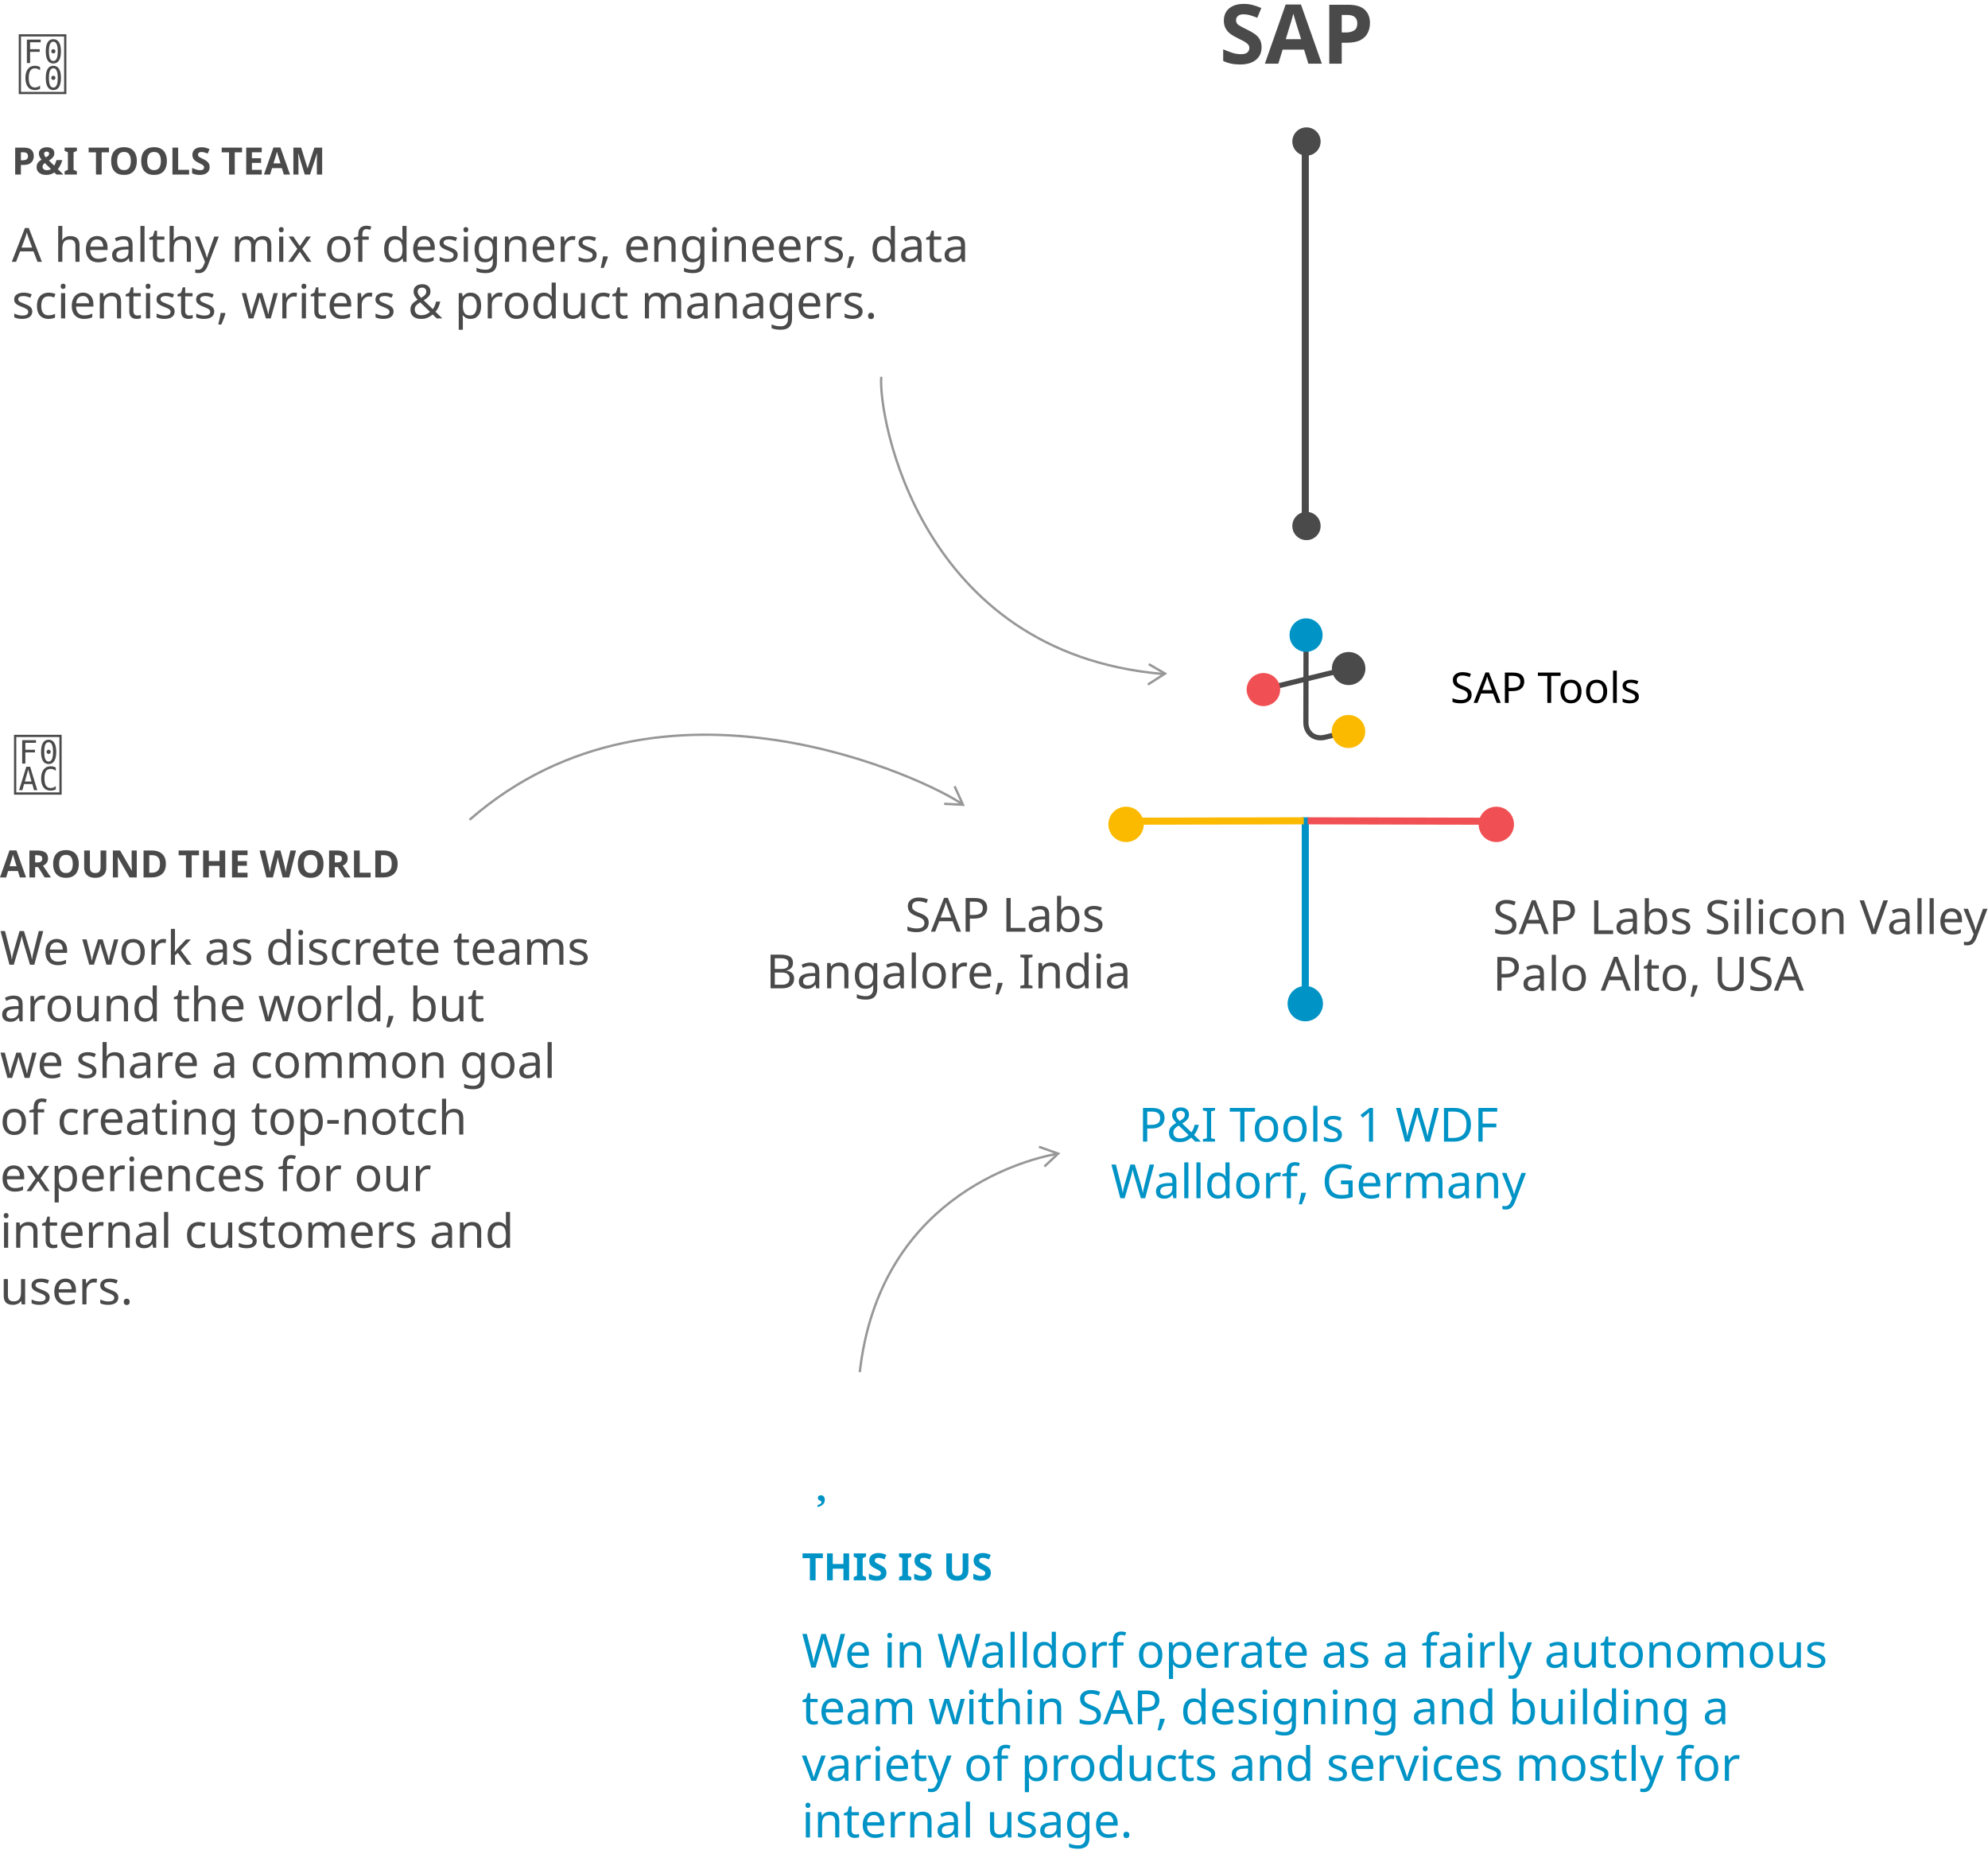
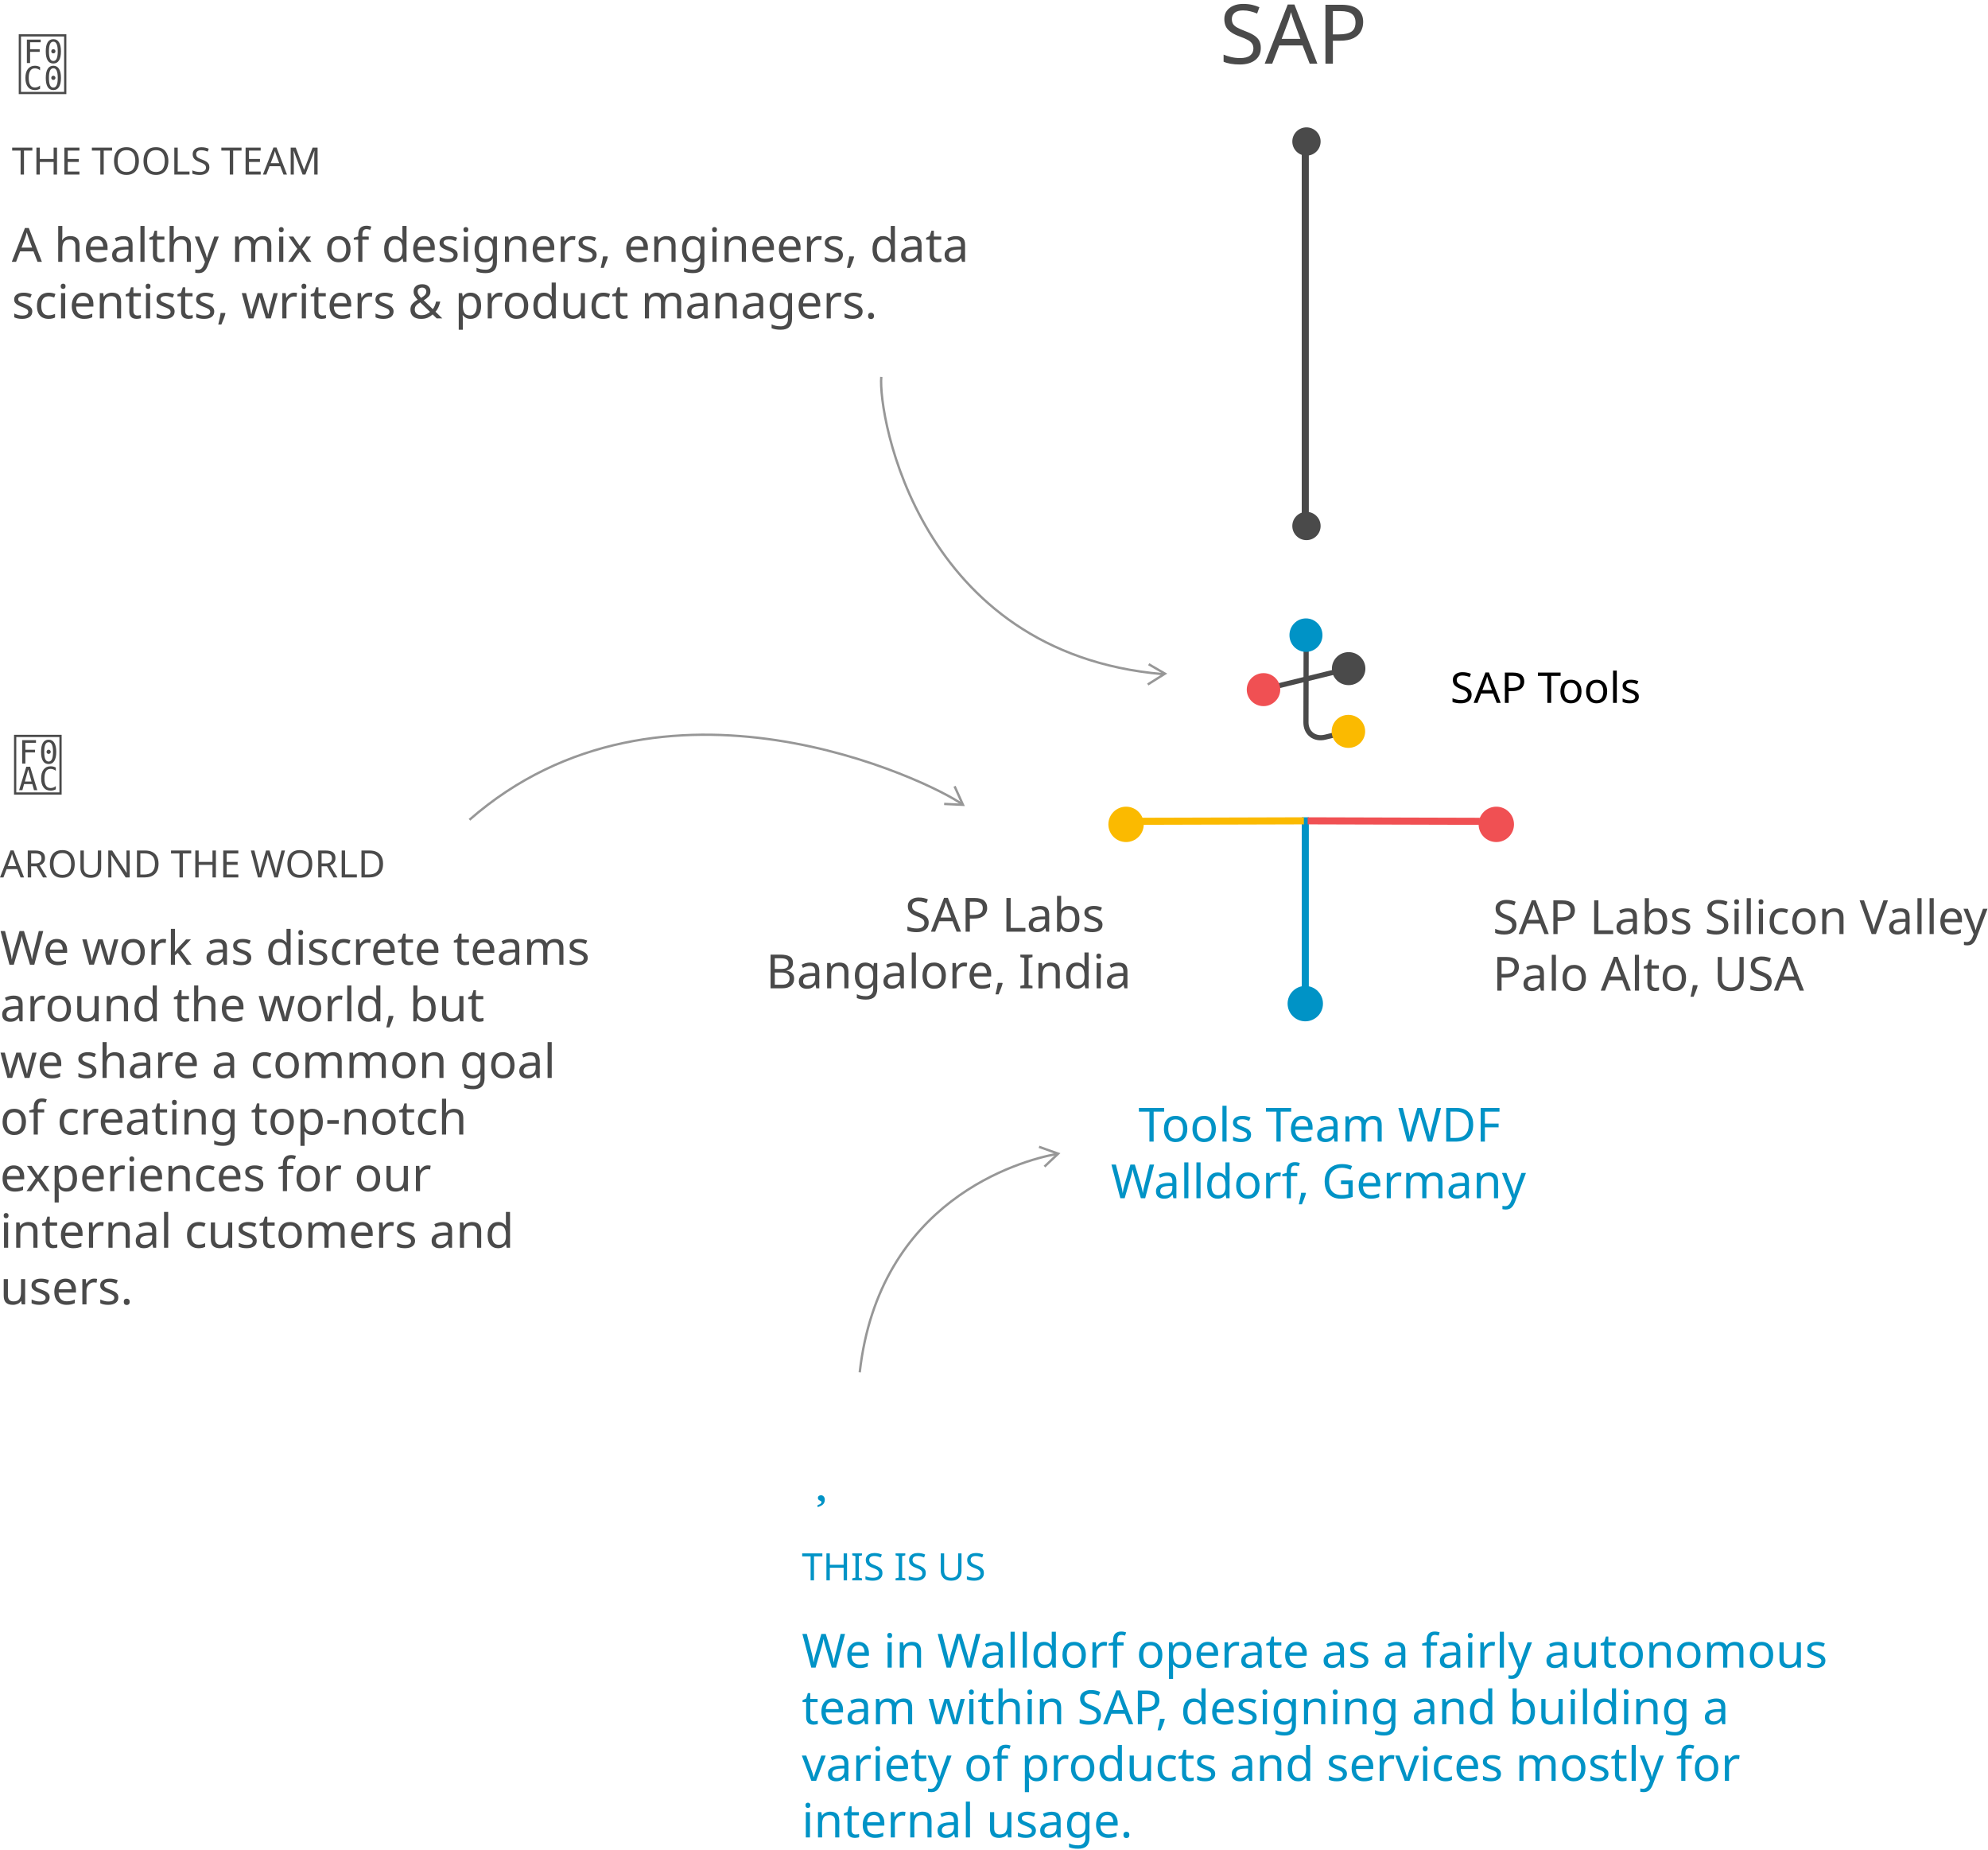
- <svg xmlns="http://www.w3.org/2000/svg" width="843px" height="784px" viewBox="0 0 843 784" version="1.1">
-   <defs />
-   <g id="Page-2" stroke="none" stroke-width="1" fill="none" fill-rule="evenodd">
-     <g id="Desktop-HD-P&amp;I" transform="translate(-178, -1838)">
+ <svg xmlns="http://www.w3.org/2000/svg" version="1.1" id="Layer_1" x="0px" y="0px" viewBox="0 0 843 784" style="enable-background:new 0 0 843 784;" xml:space="preserve">
+   <style type="text/css">
+ 	.st0{fill:#0093C6;}
+ 	.st1{font-family:'BentonSans-Light';}
+ 	.st2{font-size:20px;}
+ 	.st3{fill:#4A4A4A;}
+ 	.st4{fill:none;stroke:#4A4A4A;stroke-width:3;stroke-linecap:square;}
+ 	.st5{fill:none;stroke:#0093C6;stroke-width:3;stroke-linecap:square;}
+ 	.st6{fill:none;stroke:#FBBA00;stroke-width:3;stroke-linecap:square;}
+ 	.st7{fill:none;stroke:#F05053;stroke-width:3;stroke-linecap:square;}
+ 	.st8{fill:#F05053;}
+ 	.st9{fill:#FBBA00;}
+ 	.st10{fill:none;}
+ 	.st11{font-family:'BentonSans-Bold';}
+ 	.st12{font-size:16px;}
+ 	.st13{fill:none;stroke:#979797;}
+ 	.st14{font-family:'FontAwesome';}
+ 	.st15{font-size:30px;}
+ 	.st16{font-size:28px;}
+ 	.st17{font-size:35px;}
+ 	.st18{font-family:'BentonSans-Medium';}
+ 	.st19{font-size:18px;}
+ </style>
+   <g id="Page-2">
+     <g id="Desktop-HD-P_x26_I" transform="translate(-178, -1838)">
      <g id="Group-7" transform="translate(178, 1824)">
-         <text id="P&amp;I-Tools-1-WDF-Wall" font-family="BentonSans-Book, BentonSans" font-size="20" font-weight="300" line-spacing="24" fill="#0093C6">
-           <tspan x="482.746" y="498">P&amp;I Tools 1 WDF </tspan>
-           <tspan x="471.057" y="522">Walldorf, Germany</tspan>
-         </text>
-         <text id="SAP-Labs-Silicon-Val" font-family="BentonSans-Book, BentonSans" font-size="20" font-weight="300" fill="#4A4A4A">
-           <tspan x="633" y="410">SAP Labs Silicon Valley</tspan>
-           <tspan x="633" y="434">Palo Alto, USA</tspan>
-         </text>
-         <text id="SAP-Labs-Bangalore," font-family="BentonSans-Book, BentonSans" font-size="20" font-weight="300" fill="#4A4A4A">
-           <tspan x="383.764" y="409">SAP Labs </tspan>
-           <tspan x="324.818" y="433">Bangalore, India</tspan>
-         </text>
-         <path d="M553.5,78.5 L553.5,235.5" id="Line-Copy-4" stroke="#4A4A4A" stroke-width="3" stroke-linecap="square" />
-         <path d="M553.5,362 L553.5,432" id="Line-Copy-11" stroke="#0093C6" stroke-width="3" stroke-linecap="square" />
-         <path d="M551.36,362 L481.36,362.157" id="Line-Copy-20" stroke="#FBBA00" stroke-width="3" stroke-linecap="square" />
-         <path d="M556,362 L626,362.157" id="Line-Copy-21" stroke="#F05053" stroke-width="3" stroke-linecap="square" />
-         <circle id="Oval-3-Copy-3" fill="#F05053" cx="634.5" cy="363.5" r="7.5" />
-         <circle id="Oval-3-Copy-4" fill="#FBBA00" cx="477.5" cy="363.5" r="7.5" />
-         <circle id="Oval-3-Copy-5" fill="#4A4A4A" cx="554" cy="237" r="6" />
-         <circle id="Oval-3-Copy-7" fill="#4A4A4A" cx="554" cy="74" r="6" />
-         <circle id="Oval-3-Copy-6" fill="#0093C6" cx="553.5" cy="439.5" r="7.5" />
+         <text transform="matrix(1 0 0 1 482.7461 498)" class="st0 st1 st2">Tools Team WDF </text>
+         <text transform="matrix(1 0 0 1 471.0566 522)" class="st0 st1 st2">Walldorf, Germany</text>
+         <text transform="matrix(1 0 0 1 633 410)" class="st3 st1 st2">SAP Labs Silicon Valley</text>
+         <text transform="matrix(1 0 0 1 839.4746 410)" class="st3 st1 st2"> </text>
+         <text transform="matrix(1 0 0 1 633 434)" class="st3 st1 st2">Palo Alto, USA</text>
+         <text transform="matrix(1 0 0 1 383.7637 409)" class="st3 st1 st2">SAP Labs </text>
+         <text transform="matrix(1 0 0 1 324.8184 433)" class="st3 st1 st2">Bangalore, India</text>
+         <path id="Line-Copy-4" class="st4" d="M553.5,78.5v157" />
+         <path id="Line-Copy-11" class="st5" d="M553.5,362v70" />
+         <path id="Line-Copy-20" class="st6" d="M551.4,362l-70,0.2" />
+         <path id="Line-Copy-21" class="st7" d="M556,362l70,0.2" />
+         <circle id="Oval-3-Copy-3" class="st8" cx="634.5" cy="363.5" r="7.5" />
+         <circle id="Oval-3-Copy-4" class="st9" cx="477.5" cy="363.5" r="7.5" />
+         <circle id="Oval-3-Copy-5" class="st3" cx="554" cy="237" r="6" />
+         <circle id="Oval-3-Copy-7" class="st3" cx="554" cy="74" r="6" />
+         <circle id="Oval-3-Copy-6" class="st0" cx="553.5" cy="439.5" r="7.5" />
        <g id="aa148240aa860b035061922161e9ebaa-copy-2" transform="translate(525, 275)">
-           <g id="8F88DBBF-E723-4BAE-910E-41F7F41145B2">
+           <g id="_x38_F88DBBF-E723-4BAE-910E-41F7F41145B2">
            <g id="Final">
              <g id="Landing-Page">
                <g id="Group-24-Copy">
                  <g id="Group-29">
                    <g id="Group-21">
                      <g id="About-us">
                        <g id="Tools-logo">
                          <g id="Group-4-Copy-4">
                            <g id="Group-2" transform="translate(0.643825, 0)">
-                               <rect id="Rectangle" x="0" y="0.042" width="60.053" height="59.221" />
+                               <rect id="Rectangle" x="0" y="0" class="st10" width="60.1" height="59.2" />
                              <g id="Group" transform="translate(2.941361, 1.076418)">
                                <g id="Group-3">
-                                   <path d="M24.068,44.192 C24.058,49.482 28.38,52.818 33.585,51.538 L43.497,49.101 L42.964,46.99 L33.052,49.427 C29.24,50.364 26.267,48.069 26.274,44.196 L26.35,5.409 L24.144,5.405 L24.068,44.192 Z" id="Line" fill="#4A4A4A" />
-                                   <path d="M36.122,48.045 C36.122,44.174 39.305,41.036 43.23,41.036 C47.156,41.036 50.339,44.174 50.339,48.045 C50.339,51.917 47.156,55.055 43.23,55.055 C39.305,55.055 36.122,51.917 36.122,48.045 Z" id="Shape" fill="#FBBA00" />
-                                   <path d="M18.138,7.184 C18.138,3.313 21.321,0.174 25.247,0.174 C29.172,0.174 32.355,3.313 32.355,7.184 C32.355,11.056 29.172,14.194 25.247,14.194 C21.321,14.194 18.138,11.056 18.138,7.184 Z" id="Shape" fill="#0093C6" transform="translate(25.24668, 7.184083) rotate(-90) translate(-25.24668, -7.184083) " />
-                                   <path d="M43.307,28.364 L43.307,28.364 C39.381,28.364 36.199,25.225 36.199,21.354 L36.199,21.354 C36.199,17.483 39.381,14.344 43.307,14.344 L43.307,14.344 C47.233,14.344 50.415,17.483 50.415,21.354 L50.415,21.354 C50.415,25.225 47.233,28.364 43.307,28.364 L43.307,28.364 Z" id="Shape" fill="#4A4A4A" />
-                                   <polygon id="Line" fill="#4A4A4A" points="42.385 22.702 41.851 20.591 8.079 28.895 8.613 31.006" />
-                                   <path d="M7.164,37.281 L7.164,37.281 C3.238,37.281 0.056,34.143 0.056,30.271 L0.056,30.271 C0.056,26.4 3.238,23.261 7.164,23.261 L7.164,23.261 C11.09,23.261 14.272,26.4 14.272,30.271 L14.272,30.271 C14.272,34.143 11.09,37.281 7.164,37.281 L7.164,37.281 Z" id="Shape" fill="#F05053" />
+                                   <path id="Line" class="st3" d="M24.1,44.2c0,5.3,4.3,8.6,9.5,7.3l9.9-2.4L43,47l-9.9,2.4c-3.8,0.9-6.8-1.4-6.8-5.2                  l0.1-38.8l-2.2,0L24.1,44.2z" />
+                                   <path id="Shape" class="st9" d="M36.1,48c0-3.9,3.2-7,7.1-7s7.1,3.1,7.1,7s-3.2,7-7.1,7S36.1,51.9,36.1,48z" />
+                                   <path id="Shape_1_" class="st0" d="M25.2,14.3c-3.9,0-7-3.2-7-7.1s3.1-7.1,7-7.1s7,3.2,7,7.1S29.1,14.3,25.2,14.3z" />
+                                   <path id="Shape_2_" class="st3" d="M43.3,28.4L43.3,28.4c-3.9,0-7.1-3.1-7.1-7l0,0c0-3.9,3.2-7,7.1-7l0,0                  c3.9,0,7.1,3.1,7.1,7l0,0C50.4,25.2,47.2,28.4,43.3,28.4L43.3,28.4z" />
+                                   <polygon id="Line_1_" class="st3" points="42.4,22.7 41.9,20.6 8.1,28.9 8.6,31                 " />
+                                   <path id="Shape_3_" class="st8" d="M7.2,37.3L7.2,37.3c-3.9,0-7.1-3.1-7.1-7l0,0c0-3.9,3.2-7,7.1-7l0,0                  c3.9,0,7.1,3.1,7.1,7l0,0C14.3,34.1,11.1,37.3,7.2,37.3L7.2,37.3z" />
                                </g>
                              </g>
                            </g>
                          </g>
                        </g>
                      </g>
                    </g>
                  </g>
                </g>
              </g>
            </g>
          </g>
        </g>
-         <text id="THIS-IS-US" font-family="BentonSans-Bold, BentonSans" font-size="16" font-weight="bold" fill="#0093C6">
-           <tspan x="340" y="684">THIS IS US</tspan>
-         </text>
-         <text id="AROUND-THE-WORLD" font-family="BentonSans-Bold, BentonSans" font-size="16" font-weight="bold" fill="#4A4A4A">
-           <tspan x="0" y="386">AROUND THE WORLD</tspan>
-         </text>
-         <text id="P&amp;I-TOOLS-TEAM" font-family="BentonSans-Bold, BentonSans" font-size="16" font-weight="bold" fill="#4A4A4A">
-           <tspan x="5" y="88">P&amp;I TOOLS TEAM</tspan>
-         </text>
-         <g id="Group-15" transform="translate(407.2694, 547.7004) rotate(15) translate(-407.2694, -547.7004) translate(376.7694, 489.7004)" stroke="#979797">
-           <path d="M-26.12,30.72 C-19.094,45.651 12.62,98.474 84.974,87.625" id="Path-3" transform="translate(29.42687, 59.90056) scale(-1, -1) rotate(-90) translate(-29.42687, -59.90056) " />
-           <polyline id="Path-5" transform="translate(55.57655, 5.947001) scale(-1, -1) rotate(-113) translate(-55.57655, -5.947001) " points="51.281 9.774 55.283 2.12 59.872 8.648" />
+         <text transform="matrix(1 0 0 1 340 684)" class="st0 st11 st12">THIS IS US</text>
+         <text transform="matrix(1 0 0 1 0 386)" class="st3 st11 st12">AROUND THE WORLD</text>
+         <text transform="matrix(1 0 0 1 5 88)" class="st3 st11 st12">THE TOOLS TEAM</text>
+         <g id="Group-15" transform="translate(407.2694, 547.7004) rotate(15) translate(-407.2694, -547.7004) translate(376.7694, 489.7004)">
+           <path id="Path-3" class="st13" d="M58.6,4.4c-14.9,7-67.8,38.7-56.9,111.1" />
+           <polyline id="Path-5" class="st13" points="50.4,3.5 59,4.2 54.8,11     " />
        </g>
-         <g id="Group-15-Copy" transform="translate(304.7297, 356.6158) rotate(-299) translate(-304.7297, -356.6158) translate(253.7297, 261.1158)" stroke="#979797">
-           <path d="M-42.736,47.926 C-35.71,62.857 36.984,166.312 143.18,143.399" id="Path-3" transform="translate(50.22206, 97.31137) scale(-1, -1) rotate(-90) translate(-50.22206, -97.31137) " />
-           <polyline id="Path-5" transform="translate(96.57654, 5.947001) scale(-1, -1) rotate(-113) translate(-96.57654, -5.947001) " points="92.281 9.774 96.283 2.12 100.872 8.648" />
+         <g id="Group-15-Copy" transform="translate(304.7297, 356.6158) rotate(-299) translate(-304.7297, -356.6158) translate(253.7297, 261.1158)">
+           <path id="Path-3_1_" class="st13" d="M99.6,4.4c-14.9,7-118.4,79.7-95.5,185.9" />
+           <polyline id="Path-5_1_" class="st13" points="91.4,3.5 100,4.2 95.8,11     " />
        </g>
-         <g id="Group-19" transform="translate(342, 173)" stroke="#979797">
-           <path d="M4.883,38.119 C11.909,53.051 77.201,131.552 171.152,87.581" id="Path-3" transform="translate(88.01746, 69.46306) scale(-1, -1) rotate(-150) translate(-88.01746, -69.46306) " />
-           <polyline id="Path-5" transform="translate(148.187, 126.6129) scale(1, -1) rotate(-265) translate(-148.187, -126.6129) " points="143.891 130.44 147.894 122.786 152.483 129.314" />
+         <g id="Group-19" transform="translate(342, 173)">
+           <path id="Path-3_2_" class="st13" d="M31.7,0.8c-1.4,16.4,15.9,117.1,119.3,126" />
+           <polyline id="Path-5_2_" class="st13" points="144.7,131.2 152,126.6 145.1,122.6     " />
        </g>
-         <text id="A-healthy-mix-of-des" font-family="BentonSans-Book, BentonSans" font-size="20" font-weight="300" fill="#4A4A4A">
-           <tspan x="5" y="125">A healthy mix of designers, engineers, data </tspan>
-           <tspan x="5" y="149">scientists, writers &amp; product managers.</tspan>
-         </text>
-         <text id="We-work-as-discrete" font-family="BentonSans-Book, BentonSans" font-size="20" font-weight="300" fill="#4A4A4A">
-           <tspan x="0" y="423">We work as discrete teams </tspan>
-           <tspan x="0" y="447">around the world, but </tspan>
-           <tspan x="0" y="471">we share a common goal </tspan>
-           <tspan x="0" y="495">of creating top-notch </tspan>
-           <tspan x="0" y="519">experiences for our </tspan>
-           <tspan x="0" y="543">internal customers and </tspan>
-           <tspan x="0" y="567">users.</tspan>
-         </text>
-         <text id="We-in-Walldorf-opera" font-family="BentonSans-Book, BentonSans" font-size="20" font-weight="300" fill="#0093C6">
-           <tspan x="340" y="721">We in Walldorf operate as a fairly autonomous </tspan>
-           <tspan x="340" y="745">team within SAP, designing and building a </tspan>
-           <tspan x="340" y="769">variety of products and services mostly for </tspan>
-           <tspan x="340" y="793">internal usage.</tspan>
-         </text>
-         <text id="" font-family="FontAwesome" font-size="30" font-weight="normal" fill="#4A4A4A">
-           <tspan x="5" y="349"></tspan>
-         </text>
-         <text id="" font-family="FontAwesome" font-size="28" font-weight="normal" fill="#0093C6">
-           <tspan x="346" y="647"></tspan>
-         </text>
-         <text id="SAP" font-family="BentonSans-Bold, BentonSans" font-size="35" font-weight="bold" fill="#4A4A4A">
-           <tspan x="517.077" y="41">SAP</tspan>
-         </text>
-         <text id="SAP-Tools" font-family="BentonSans-Medium, BentonSans" font-size="18" font-weight="400" fill="#000000">
-           <tspan x="615" y="312">SAP Tools</tspan>
-         </text>
-         <text id="" font-family="FontAwesome" font-size="30" font-weight="normal" fill="#4A4A4A">
-           <tspan x="7" y="52"></tspan>
-         </text>
+         <text transform="matrix(1 0 0 1 5 125)" class="st3 st1 st2">A healthy mix of designers, engineers, data </text>
+         <text transform="matrix(1 0 0 1 5 149)" class="st3 st1 st2">scientists, writers &amp; product managers.</text>
+         <text transform="matrix(1 0 0 1 0 423)" class="st3 st1 st2">We work as discrete teams </text>
+         <text transform="matrix(1 0 0 1 0 447)" class="st3 st1 st2">around the world, but </text>
+         <text transform="matrix(1 0 0 1 0 471)" class="st3 st1 st2">we share a common goal </text>
+         <text transform="matrix(1 0 0 1 0 495)" class="st3 st1 st2">of creating top-notch </text>
+         <text transform="matrix(1 0 0 1 0 519)" class="st3 st1 st2">experiences for our </text>
+         <text transform="matrix(1 0 0 1 0 543)" class="st3 st1 st2">internal customers and </text>
+         <text transform="matrix(1 0 0 1 0 567)" class="st3 st1 st2">users.</text>
+         <text transform="matrix(1 0 0 1 340 721)" class="st0 st1 st2">We in Walldorf operate as a fairly autonomous </text>
+         <text transform="matrix(1 0 0 1 340 745)" class="st0 st1 st2">team within SAP, designing and building a </text>
+         <text transform="matrix(1 0 0 1 340 769)" class="st0 st1 st2">variety of products and services mostly for </text>
+         <text transform="matrix(1 0 0 1 340 793)" class="st0 st1 st2">internal usage.</text>
+         <text transform="matrix(1 0 0 1 5 349)" class="st3 st14 st15"></text>
+         <text transform="matrix(1 0 0 1 346 647)" class="st0 st14 st16"></text>
+         <text transform="matrix(1 0 0 1 517.0771 41)" class="st3 st11 st17">SAP</text>
+         <text transform="matrix(1 0 0 1 615 312)" class="st18 st19">SAP Tools</text>
+         <text transform="matrix(1 0 0 1 7 52)" class="st3 st14 st15"></text>
      </g>
    </g>
  </g>
</svg>
